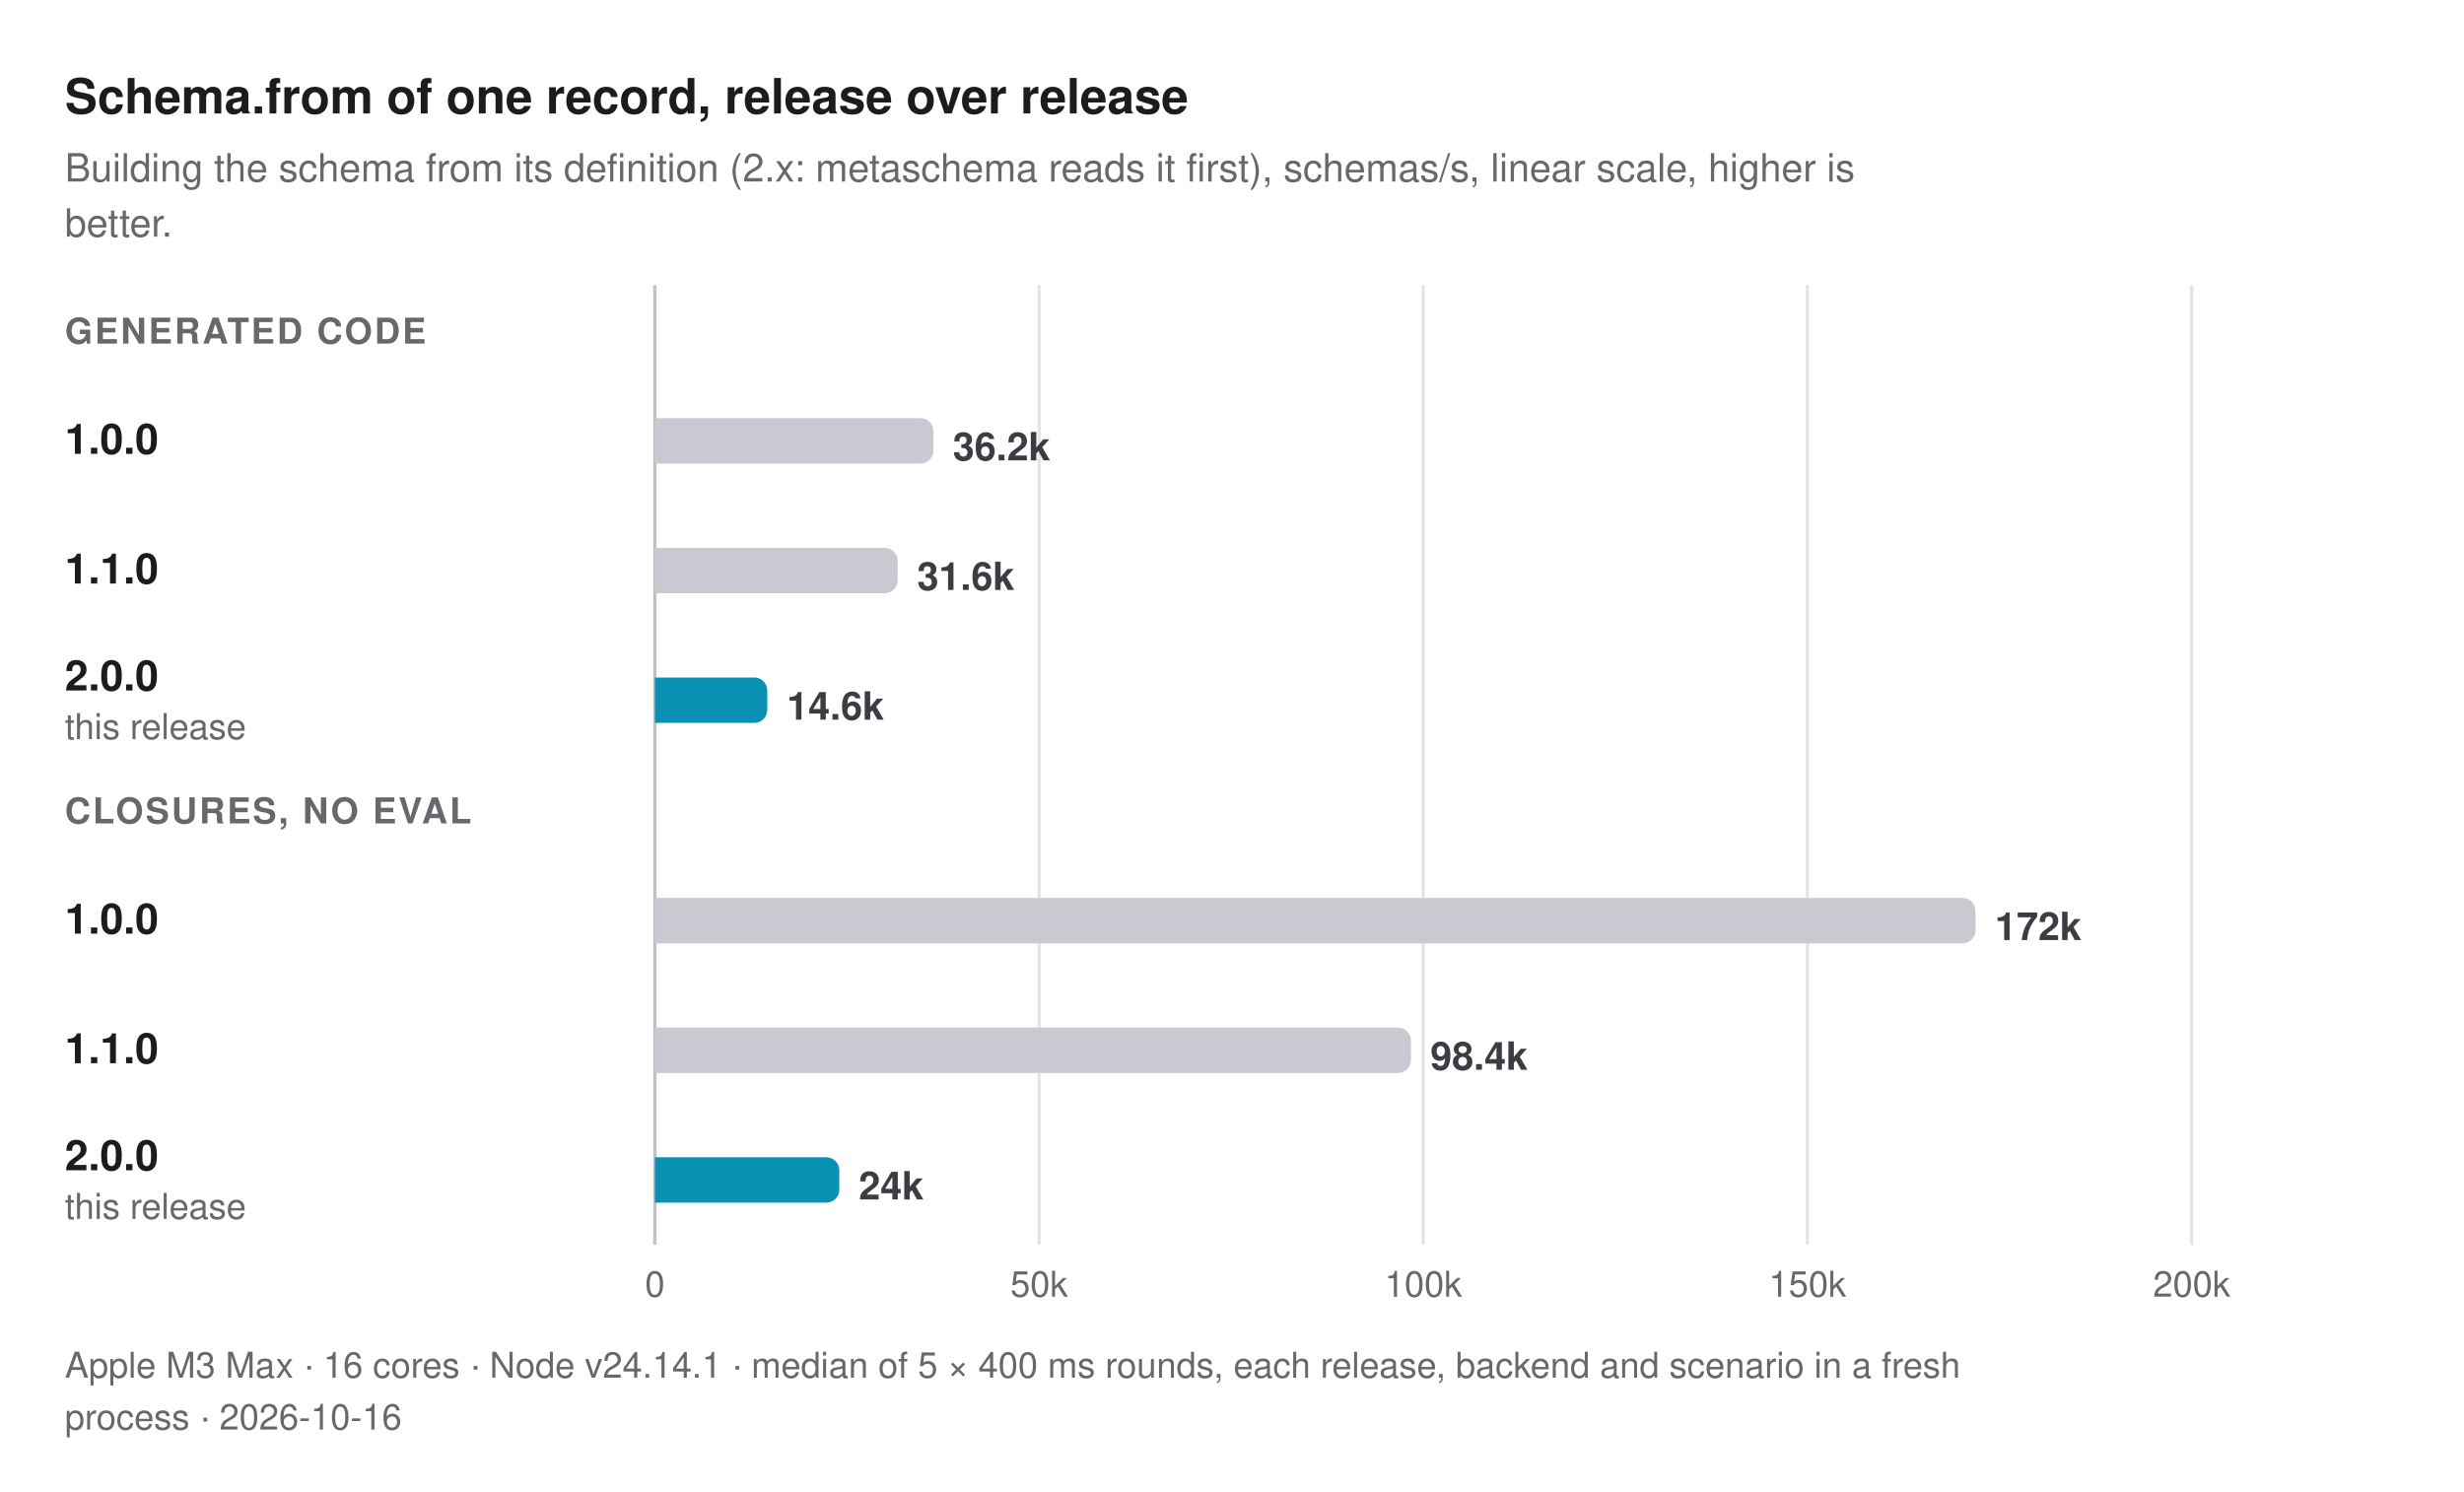
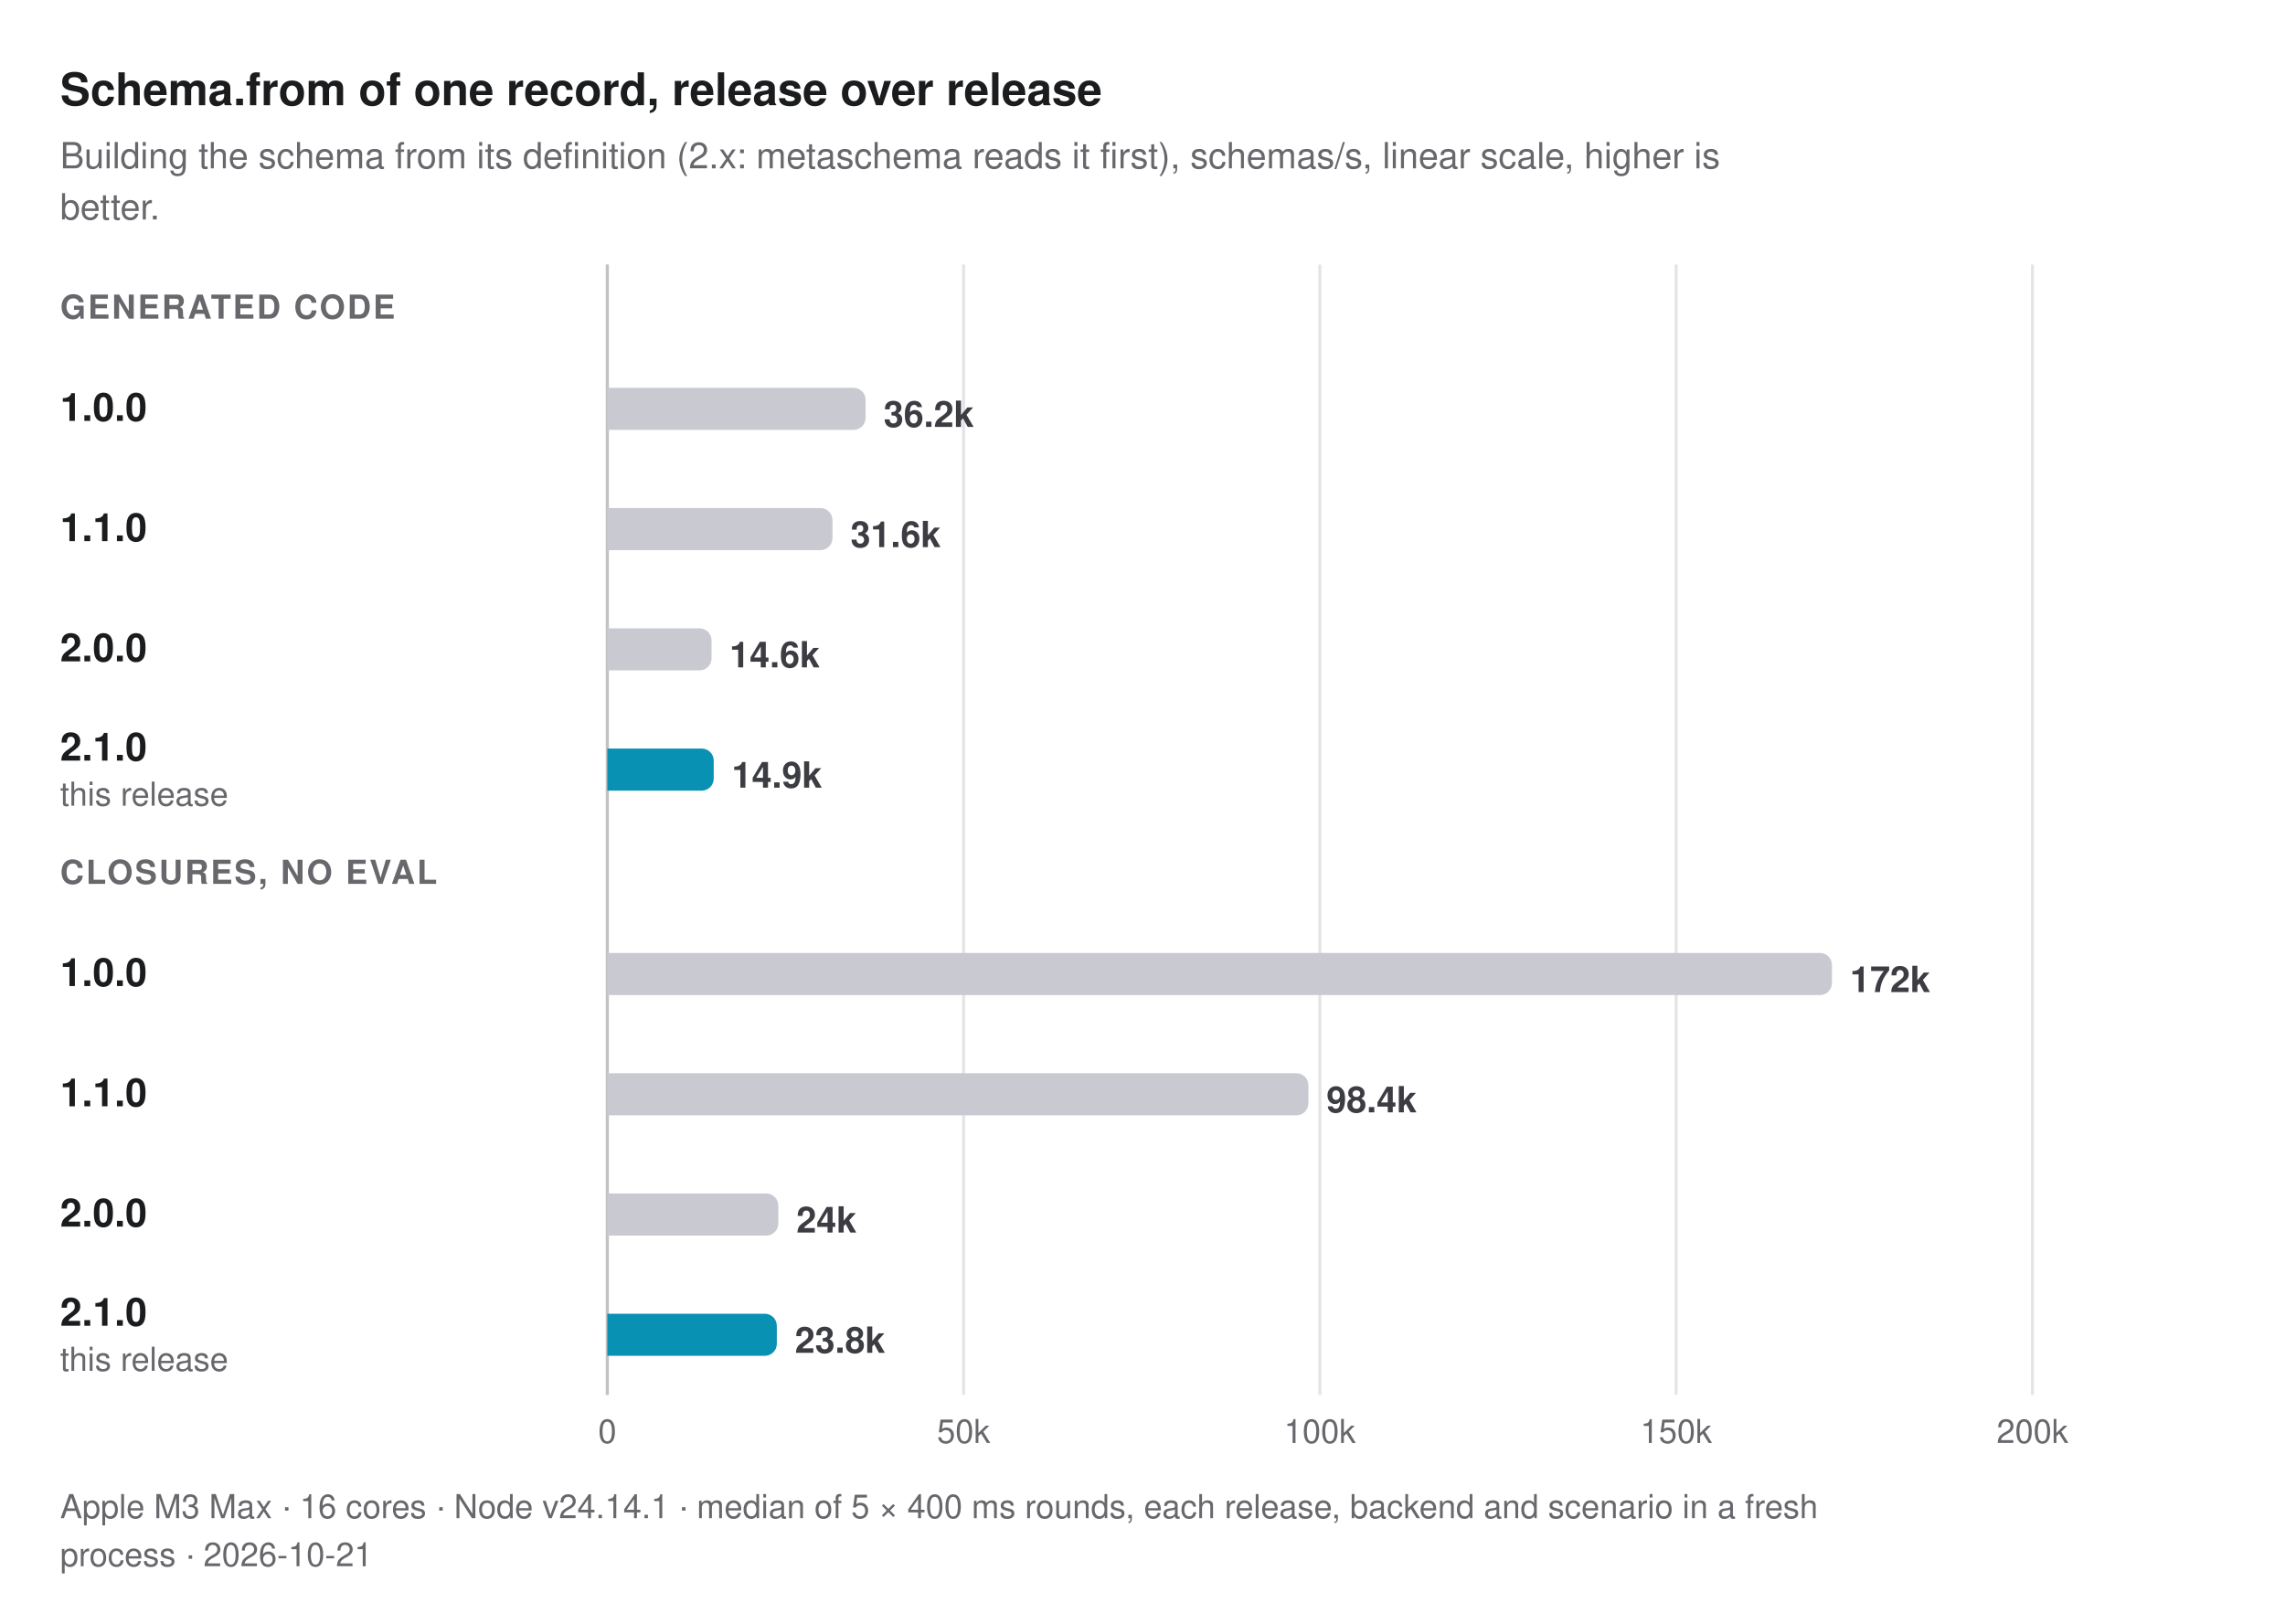
- <svg xmlns="http://www.w3.org/2000/svg" width="760" height="460" viewBox="0 0 760 460" role="img" aria-label="Schema.from of one record, release over release. Building the schema from its definition (2.x: metaschema reads it first), schemas/s, linear scale, higher is better.">
+ <svg xmlns="http://www.w3.org/2000/svg" width="760" height="540" viewBox="0 0 760 540" role="img" aria-label="Schema.from of one record, release over release. Building the schema from its definition (2.x: metaschema reads it first), schemas/s, linear scale, higher is better.">
  <style>
  text { font-family: -apple-system, BlinkMacSystemFont, "Segoe UI", Helvetica, Arial, sans-serif; }
  .title { font-size: 15px; font-weight: 700; fill: #1b1c1e; }
  .subtitle, .caption { font-size: 12px; fill: #67676c; }
  .caption { font-size: 11px; }
  .group { font-size: 11px; font-weight: 600; letter-spacing: 0.06em; fill: #67676c; }
  .label { font-size: 13px; font-weight: 600; fill: #1b1c1e; }
  .label.primary, .label.secondary { font-weight: 700; }
  .sublabel { font-size: 11px; fill: #67676c; }
  .value { font-size: 12px; font-weight: 600; fill: #3c3c43; font-variant-numeric: tabular-nums; }
  .value.small { font-size: 10px; }
  .legend { font-size: 11px; fill: #3c3c43; }
  .tick { font-size: 11px; fill: #67676c; font-variant-numeric: tabular-nums; }
  .grid { stroke: #e4e4e7; stroke-width: 1; }
  .axis { stroke: #c2c2c4; stroke-width: 1; }
  .ref { stroke: #67676c; stroke-width: 1; stroke-dasharray: 3 3; }
  .bar { fill: #c9cad1; }
  .bar.primary { fill: #0891b2; }
  .bar.secondary { fill: #67e8f9; }
  @media (prefers-color-scheme: dark) {
    .title, .label { fill: #dfdfd6; }
    .subtitle, .caption, .group, .sublabel, .tick { fill: #98989f; }
    .value, .legend { fill: #c2c2c4; }
    .grid { stroke: #2e2e32; }
    .axis { stroke: #48484c; }
    .ref { stroke: #98989f; }
    .bar { fill: #4a4b53; }
    .bar.primary { fill: #22d3ee; }
    .bar.secondary { fill: #0e7490; }
  }
</style>
  <text class="title" x="20" y="35">Schema.from of one record, release over release</text>
  <text class="subtitle" x="20" y="56">Building the schema from its definition (2.x: metaschema reads it first), schemas/s, linear scale, higher is</text>
  <text class="subtitle" x="20" y="73">better.</text>
-   <line class="grid" x1="202" y1="88" x2="202" y2="384" />
-   <text class="tick" x="202" y="400" text-anchor="middle">0</text>
-   <line class="grid" x1="320.5" y1="88" x2="320.5" y2="384" />
-   <text class="tick" x="320.5" y="400" text-anchor="middle">50k</text>
-   <line class="grid" x1="439" y1="88" x2="439" y2="384" />
-   <text class="tick" x="439" y="400" text-anchor="middle">100k</text>
-   <line class="grid" x1="557.5" y1="88" x2="557.5" y2="384" />
-   <text class="tick" x="557.5" y="400" text-anchor="middle">150k</text>
-   <line class="grid" x1="676" y1="88" x2="676" y2="384" />
-   <text class="tick" x="676" y="400" text-anchor="middle">200k</text>
-   <line class="axis" x1="202" y1="88" x2="202" y2="384" />
+   <line class="grid" x1="202" y1="88" x2="202" y2="464" />
+   <text class="tick" x="202" y="480" text-anchor="middle">0</text>
+   <line class="grid" x1="320.5" y1="88" x2="320.5" y2="464" />
+   <text class="tick" x="320.5" y="480" text-anchor="middle">50k</text>
+   <line class="grid" x1="439" y1="88" x2="439" y2="464" />
+   <text class="tick" x="439" y="480" text-anchor="middle">100k</text>
+   <line class="grid" x1="557.5" y1="88" x2="557.5" y2="464" />
+   <text class="tick" x="557.5" y="480" text-anchor="middle">150k</text>
+   <line class="grid" x1="676" y1="88" x2="676" y2="464" />
+   <text class="tick" x="676" y="480" text-anchor="middle">200k</text>
+   <line class="axis" x1="202" y1="88" x2="202" y2="464" />
  <text class="group" x="20" y="106">GENERATED CODE</text>
  <g>
    <text class="label" x="20" y="140">1.0.0</text>
    <path class="bar" d="M202,129H283.898A4,4 0 0 1 287.898,133V139A4,4 0 0 1 283.898,143H202Z" />
    <text class="value" x="293.898" y="142">36.2k</text>
  </g>
  <g>
    <text class="label" x="20" y="180">1.1.0</text>
    <path class="bar" d="M202,169H272.885A4,4 0 0 1 276.885,173V179A4,4 0 0 1 272.885,183H202Z" />
    <text class="value" x="282.885" y="182">31.6k</text>
  </g>
  <g>
-     <text class="label primary" x="20" y="213">2.0.0</text>
-     <text class="sublabel" x="20" y="228">this release</text>
-     <path class="bar primary" d="M202,209H232.661A4,4 0 0 1 236.661,213V219A4,4 0 0 1 232.661,223H202Z" />
+     <text class="label" x="20" y="220">2.0.0</text>
+     <path class="bar" d="M202,209H232.661A4,4 0 0 1 236.661,213V219A4,4 0 0 1 232.661,223H202Z" />
    <text class="value" x="242.661" y="222">14.6k</text>
  </g>
-   <text class="group" x="20" y="254">CLOSURES, NO EVAL</text>
  <g>
-     <text class="label" x="20" y="288">1.0.0</text>
-     <path class="bar" d="M202,277H605.322A4,4 0 0 1 609.322,281V287A4,4 0 0 1 605.322,291H202Z" />
-     <text class="value" x="615.322" y="290">172k</text>
+     <text class="label primary" x="20" y="253">2.1.0</text>
+     <text class="sublabel" x="20" y="268">this release</text>
+     <path class="bar primary" d="M202,249H233.389A4,4 0 0 1 237.389,253V259A4,4 0 0 1 233.389,263H202Z" />
+     <text class="value" x="243.389" y="262">14.9k</text>
+   </g>
+   <text class="group" x="20" y="294">CLOSURES, NO EVAL</text>
+   <g>
+     <text class="label" x="20" y="328">1.0.0</text>
+     <path class="bar" d="M202,317H605.322A4,4 0 0 1 609.322,321V327A4,4 0 0 1 605.322,331H202Z" />
+     <text class="value" x="615.322" y="330">172k</text>
  </g>
  <g>
-     <text class="label" x="20" y="328">1.1.0</text>
-     <path class="bar" d="M202,317H431.187A4,4 0 0 1 435.187,321V327A4,4 0 0 1 431.187,331H202Z" />
-     <text class="value" x="441.187" y="330">98.4k</text>
+     <text class="label" x="20" y="368">1.1.0</text>
+     <path class="bar" d="M202,357H431.187A4,4 0 0 1 435.187,361V367A4,4 0 0 1 431.187,371H202Z" />
+     <text class="value" x="441.187" y="370">98.4k</text>
  </g>
  <g>
-     <text class="label primary" x="20" y="361">2.0.0</text>
-     <text class="sublabel" x="20" y="376">this release</text>
-     <path class="bar primary" d="M202,357H254.873A4,4 0 0 1 258.873,361V367A4,4 0 0 1 254.873,371H202Z" />
-     <text class="value" x="264.873" y="370">24k</text>
+     <text class="label" x="20" y="408">2.0.0</text>
+     <path class="bar" d="M202,397H254.873A4,4 0 0 1 258.873,401V407A4,4 0 0 1 254.873,411H202Z" />
+     <text class="value" x="264.873" y="410">24k</text>
  </g>
-   <text class="caption" x="20" y="425">Apple M3 Max · 16 cores · Node v24.14.1 · median of 5 × 400 ms rounds, each release, backend and scenario in a fresh</text>
-   <text class="caption" x="20" y="441">process · 2026-10-16</text>
+   <g>
+     <text class="label primary" x="20" y="441">2.1.0</text>
+     <text class="sublabel" x="20" y="456">this release</text>
+     <path class="bar primary" d="M202,437H254.378A4,4 0 0 1 258.378,441V447A4,4 0 0 1 254.378,451H202Z" />
+     <text class="value" x="264.378" y="450">23.8k</text>
+   </g>
+   <text class="caption" x="20" y="505">Apple M3 Max · 16 cores · Node v24.14.1 · median of 5 × 400 ms rounds, each release, backend and scenario in a fresh</text>
+   <text class="caption" x="20" y="521">process · 2026-10-21</text>
</svg>
